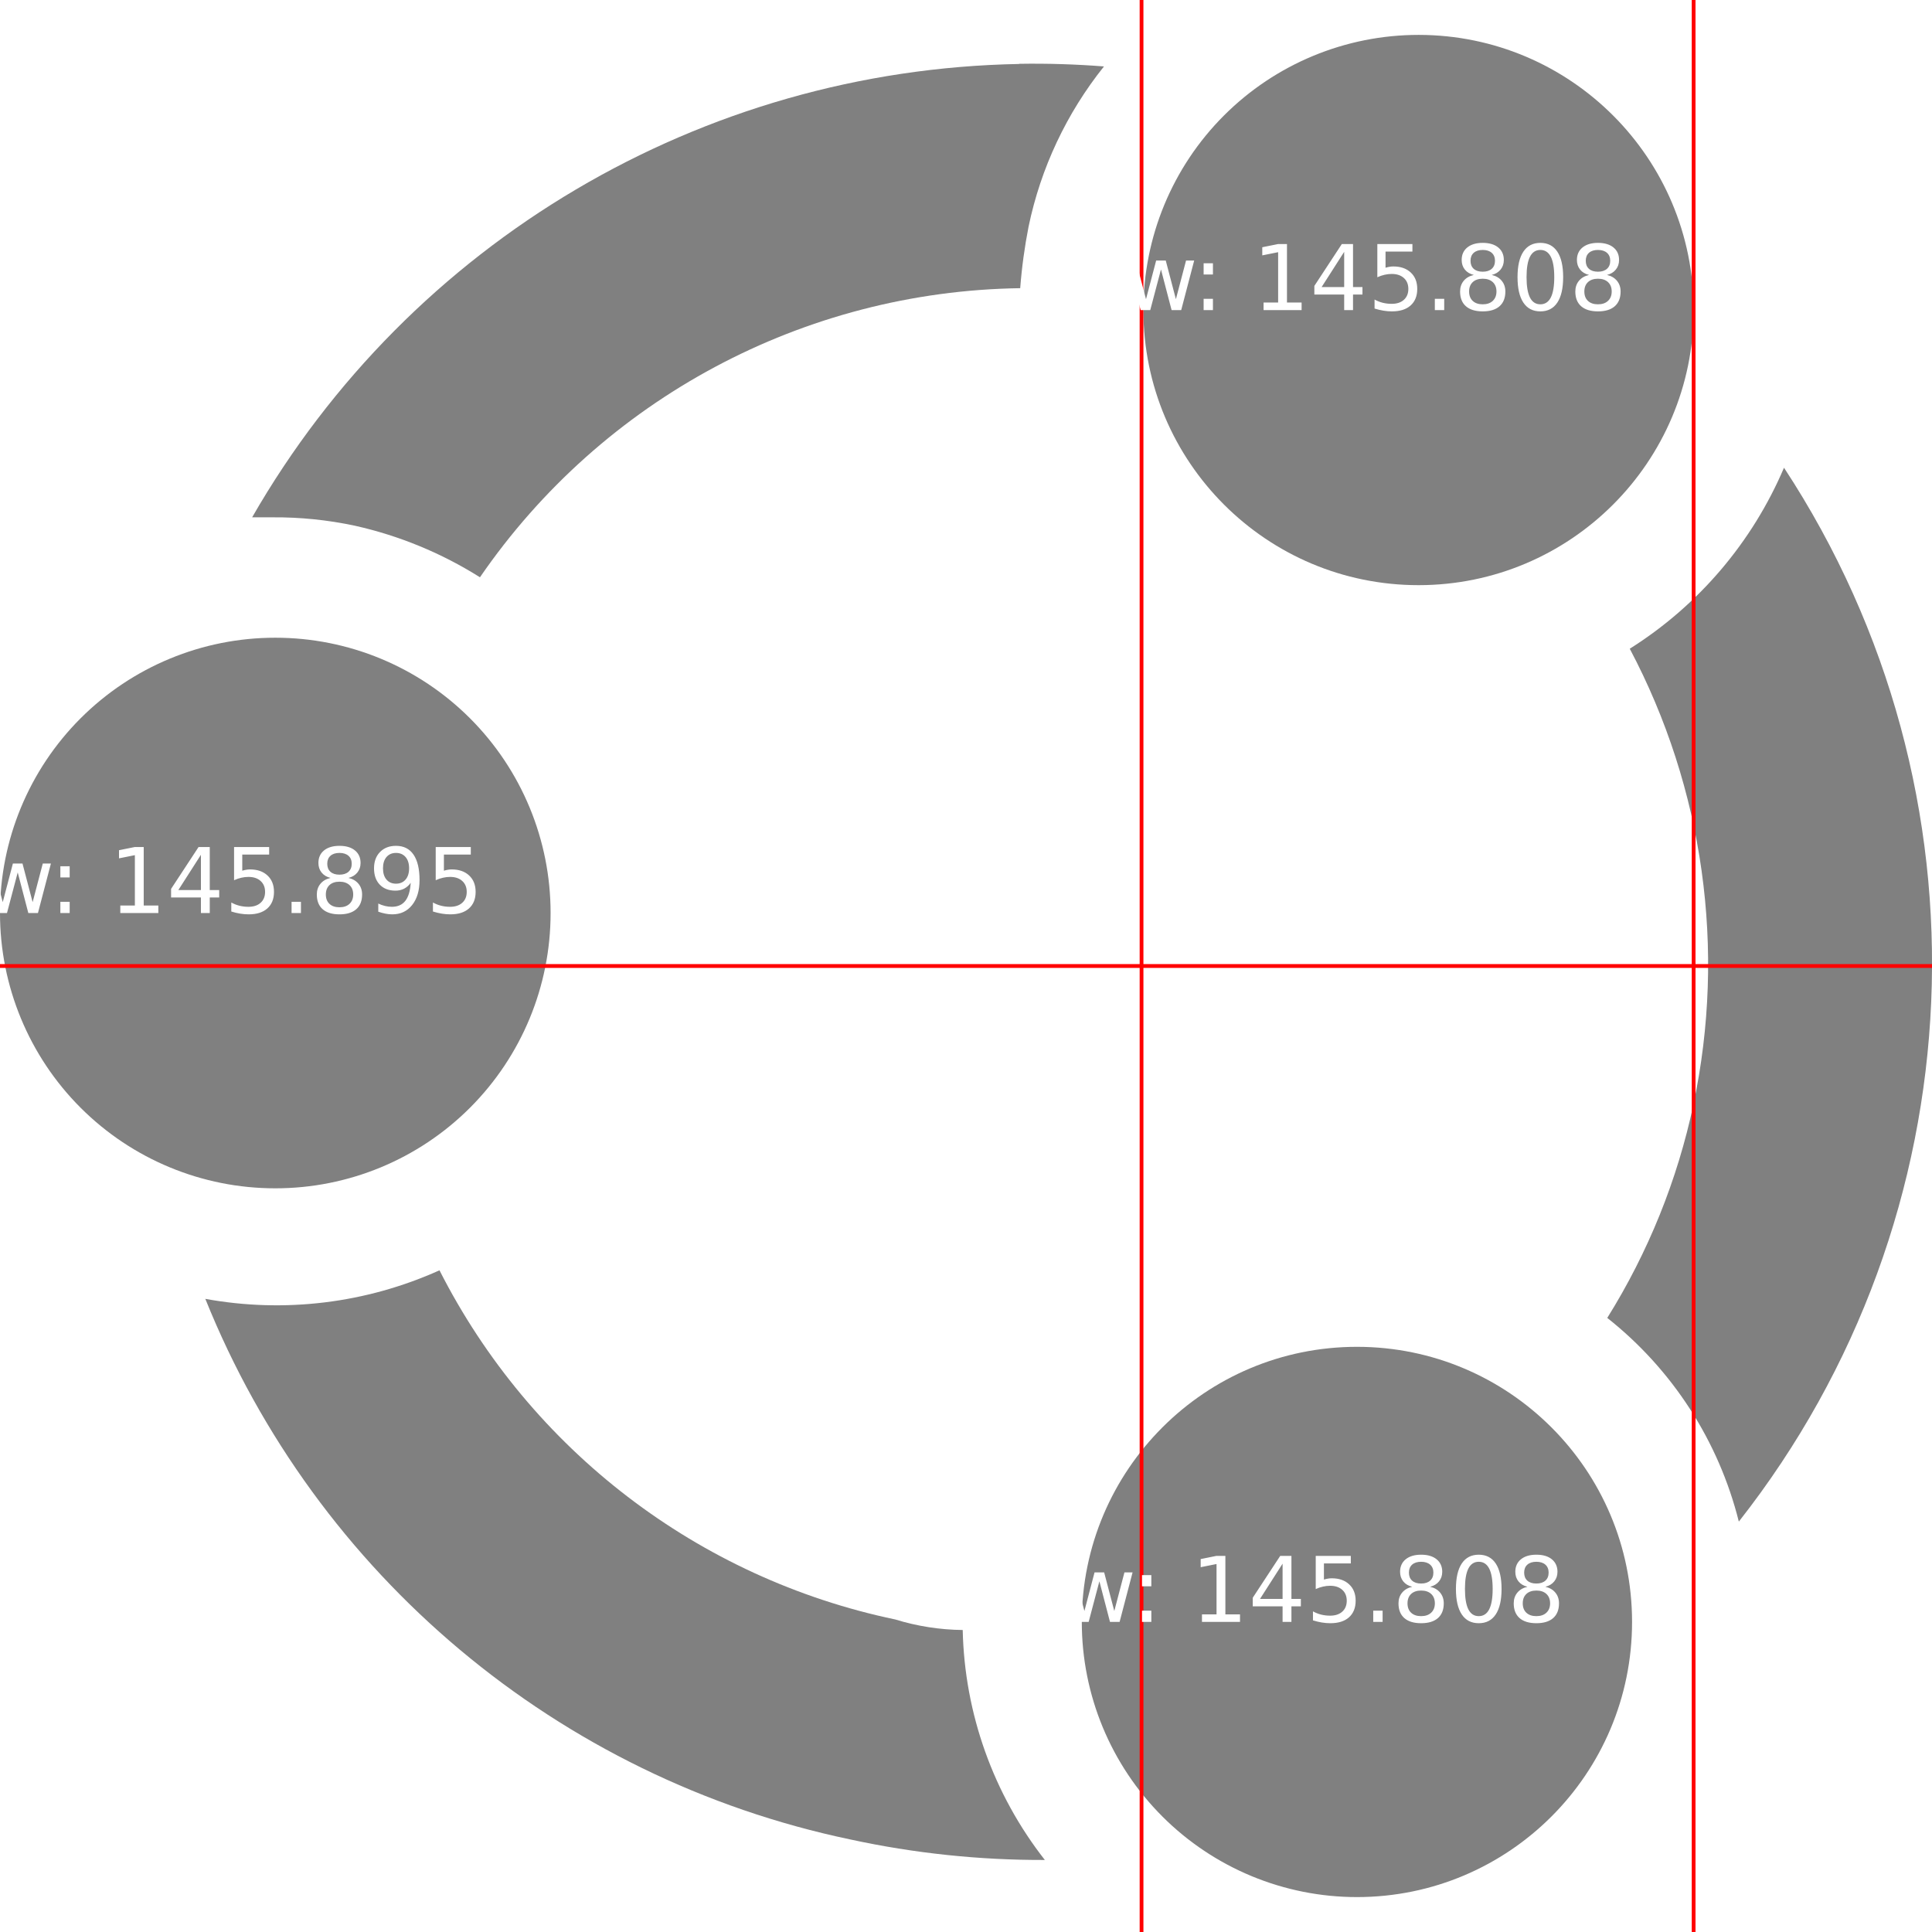
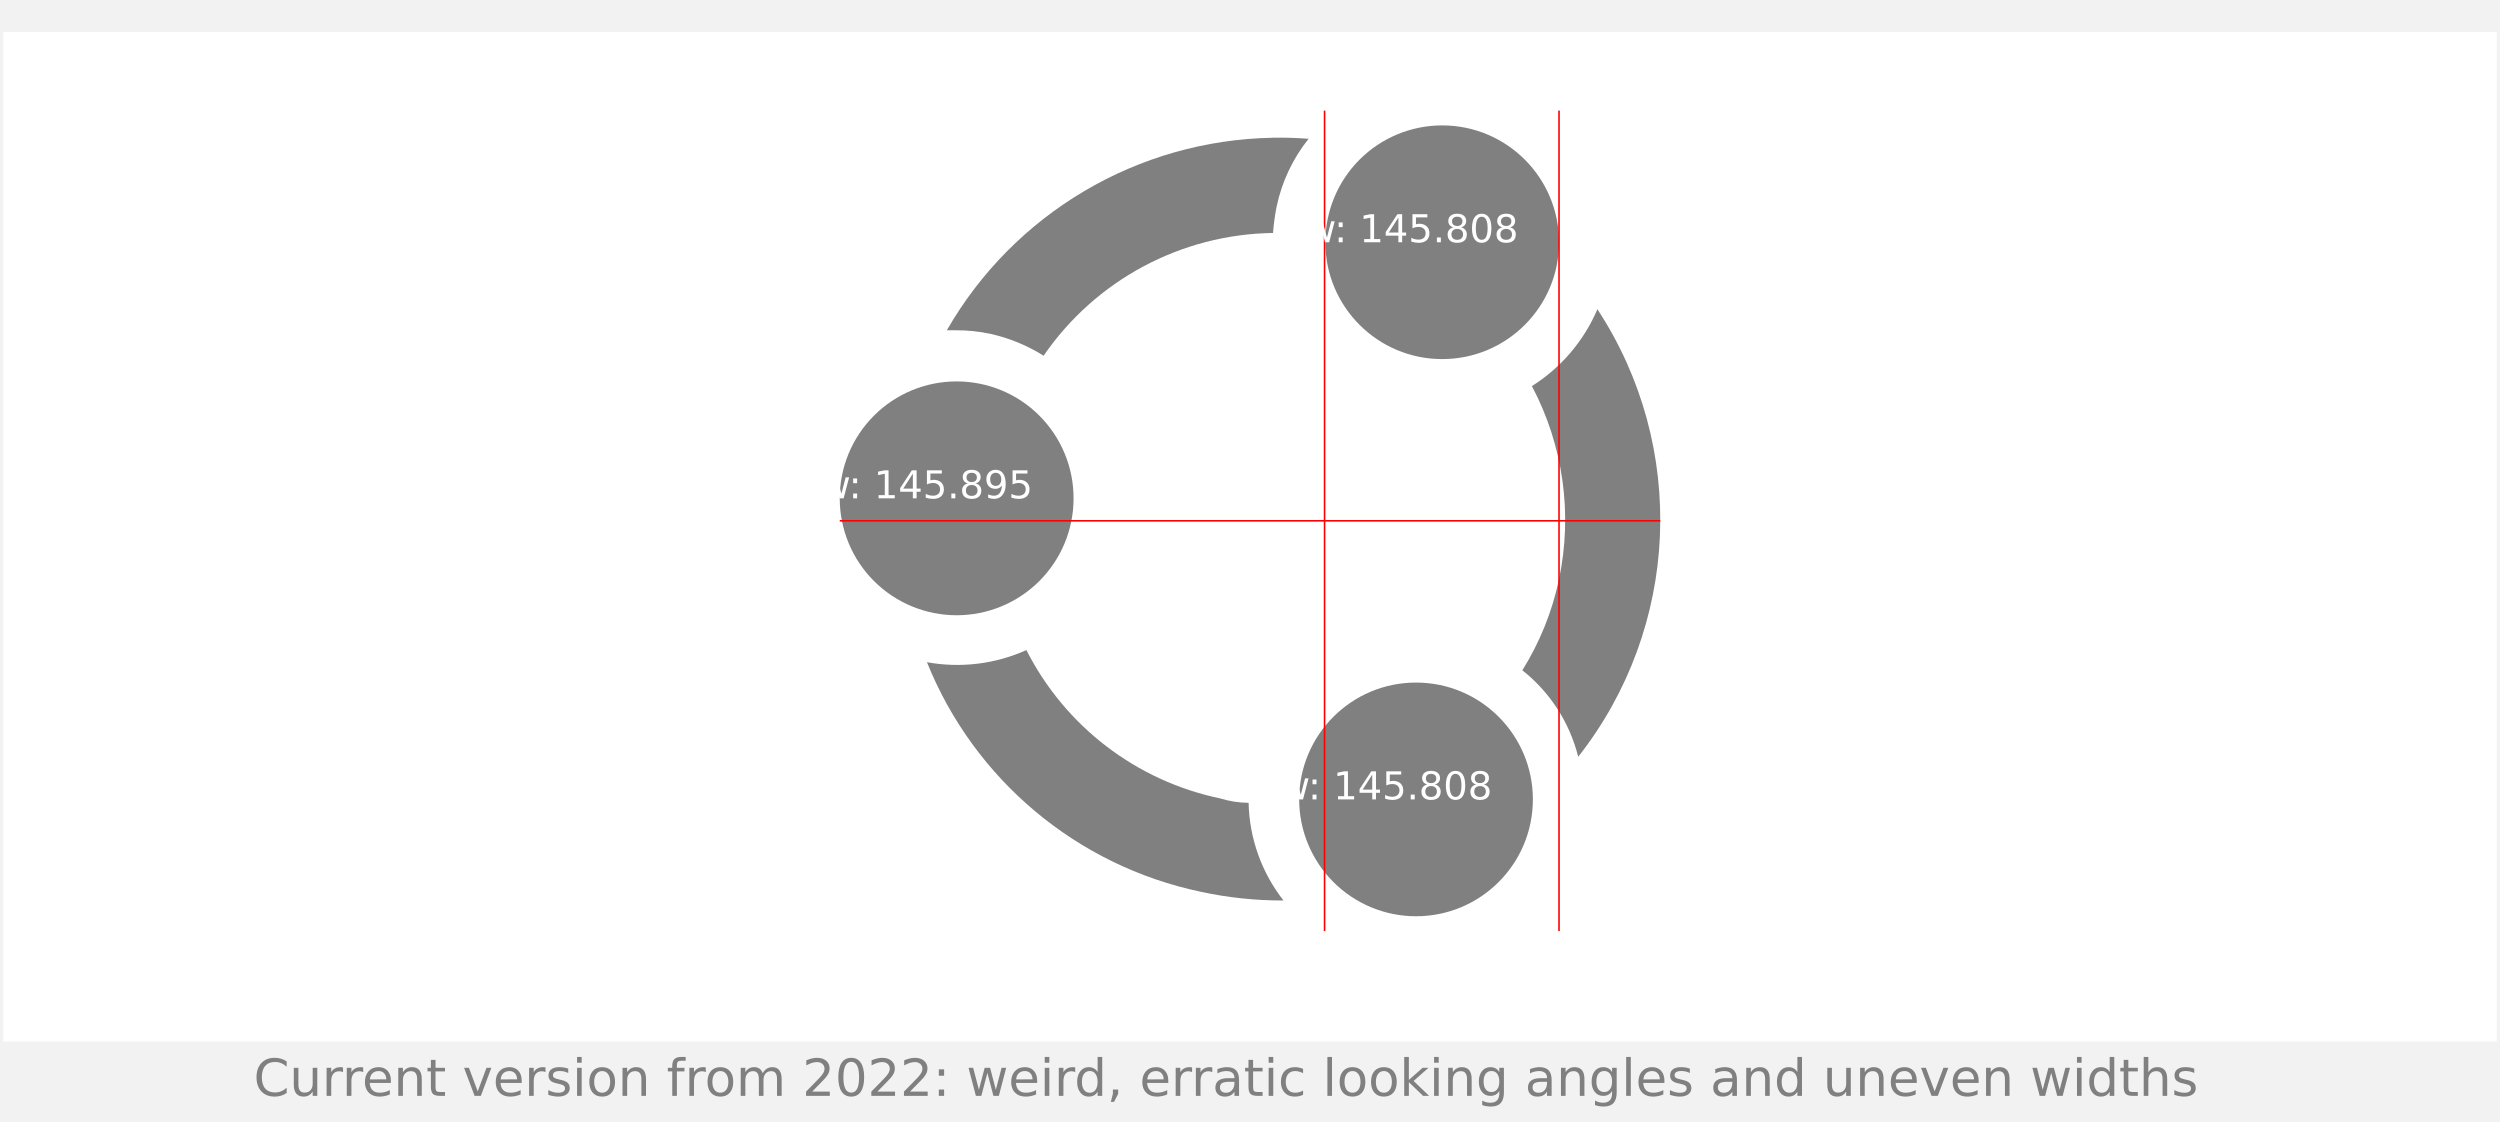
- <svg xmlns="http://www.w3.org/2000/svg" version="1.1" viewBox="0 0 512 512" id="svg6" width="512" height="512">
+ <svg xmlns="http://www.w3.org/2000/svg" version="1.1" viewBox="0 0 1560 700" id="svg6" width="1560" height="700">
  <defs id="defs6" />
-   <rect style="fill:#ffffff;stroke-linejoin:bevel;stroke:none" id="rect1" width="512" height="512" x="0" y="0" />
-   <g fill="#808080" id="g6" transform="matrix(43.52996,0,0,43.52996,-83.31632,-102.3625)" style="stroke-width:0.023">
-     <path d="M 10.176,10.551 A 1.675,1.675 0 0 1 11.85,12.225 1.675,1.675 0 0 1 10.176,13.901 1.675,1.675 0 0 1 8.5,12.225 1.675,1.675 0 0 1 10.176,10.551 Z" id="path1" style="stroke-width:0.023" />
-     <path d="m 4.59,10.086 a 4.04,4.04 0 0 0 2.775,2.125 1.445,1.445 0 0 0 0.41,0.064 2.355,2.355 0 0 0 0.5,1.4 5.5,5.5 0 0 1 -1.185,-0.125 5.435,5.435 0 0 1 -3.926,-3.291 2.415,2.415 0 0 0 1.426,-0.174 z" id="path2" style="stroke-width:0.023" />
-     <path d="M 3.59,6.234 A 1.675,1.675 0 0 1 5.266,7.91 1.675,1.675 0 0 1 3.59,9.586 1.675,1.675 0 0 1 1.914,7.91 1.675,1.675 0 0 1 3.59,6.234 Z" id="path3" style="stroke-width:0.023" />
-     <path d="M 12.775,5.199 A 5.5,5.5 0 0 1 12.5,11.615 2.29,2.29 0 0 0 11.699,10.375 4.04,4.04 0 0 0 12.224,9.074 4.11,4.11 0 0 0 11.836,6.301 2.425,2.425 0 0 0 12.775,5.199 Z" id="path4" style="stroke-width:0.023" />
-     <path d="m 8.119,2.74 a 5.5,5.5 0 0 1 0.516,0.016 2.315,2.315 0 0 0 -0.459,0.975 3.21,3.21 0 0 0 -0.051,0.375 4.06,4.06 0 0 0 -3.289,1.76 2.42,2.42 0 0 0 -0.762,-0.314 2.325,2.325 0 0 0 -0.5,-0.051 h -0.125 a 5.5,5.5 0 0 1 4.67,-2.76 z" id="path5" style="stroke-width:0.023" />
-     <path d="M 10.551,2.564 A 1.675,1.675 0 0 1 12.225,4.24 1.675,1.675 0 0 1 10.551,5.914 1.675,1.675 0 0 1 8.875,4.24 1.675,1.675 0 0 1 10.551,2.564 Z" id="path6" style="stroke-width:0.023" />
+   <rect style="fill:#ffffff;stroke:none;stroke-width:1;stroke-linejoin:bevel" id="rect1" width="1560" height="650" x="0" y="0" />
+   <g id="g9">
+     <rect style="fill:#f2f2f2;fill-opacity:1;stroke-width:0;stroke-linejoin:bevel" id="rect2" width="1560" height="50" x="0" y="650" />
+     <rect style="fill:#f2f2f2;fill-opacity:1;stroke:none;stroke-width:0;stroke-linejoin:bevel" id="rect3" width="1560" height="20" x="0" y="0" />
+     <path style="fill:none;fill-opacity:1;stroke:#f2f2f2;stroke-width:2;stroke-linejoin:bevel;stroke-dasharray:none;stroke-opacity:1" d="M 1,0 V 700" id="path9" />
+     <path style="fill:none;fill-opacity:1;stroke:#f2f2f2;stroke-width:2;stroke-linejoin:bevel;stroke-dasharray:none;stroke-opacity:1" d="M 1559,0 V 700" id="path9-7" />
  </g>
-   <path style="fill:none;stroke-width:1;stroke-linejoin:bevel;fill-opacity:1;stroke:#ff0000;stroke-opacity:1;stroke-dasharray:none" d="m 448.829,0 0,512" id="path7" />
-   <path style="fill:none;fill-opacity:1;stroke:#ff0000;stroke-width:1;stroke-linejoin:bevel;stroke-dasharray:none;stroke-opacity:1" d="M 302.521,0 V 512" id="path7-6" />
-   <path style="fill:none;fill-opacity:1;stroke:#ff0000;stroke-width:1;stroke-linejoin:bevel;stroke-dasharray:none;stroke-opacity:1" d="M 512,256 H 0" id="path8" />
-   <text xml:space="preserve" style="font-size:24px;line-height:18px;font-family:'DejaVu Sans';-inkscape-font-specification:'DejaVu Sans';text-align:center;text-anchor:middle;fill:none;fill-opacity:1;stroke:#ff0000;stroke-width:1;stroke-linejoin:bevel;stroke-dasharray:none;stroke-opacity:1" x="72.948" y="241.968" id="text9">
-     <tspan id="tspan9" x="72.948" y="241.968" style="font-size:24px;line-height:18px;fill:#ffffff;fill-opacity:1;stroke:none">w: 145.895</tspan>
+   <g id="g1-6" />
+   <text xml:space="preserve" style="font-size:32px;line-height:40px;font-family:'DejaVu Sans';-inkscape-font-specification:'DejaVu Sans';text-align:center;text-anchor:middle;fill:#f2f2f2;stroke-width:0;stroke-linejoin:bevel" x="780.25" y="683.828" id="text1">
+     <tspan id="tspan1" x="780.25" y="683.828" style="fill:#808080;fill-opacity:1">Current version from 2022: weird, erratic looking angles and uneven widths</tspan>
  </text>
-   <text xml:space="preserve" style="font-size:24px;line-height:18px;font-family:'DejaVu Sans';-inkscape-font-specification:'DejaVu Sans';text-align:center;text-anchor:middle;fill:#ffffff;fill-opacity:1;stroke:none;stroke-width:1;stroke-linejoin:bevel;stroke-dasharray:none;stroke-opacity:1" x="375.925" y="82.174" id="text10">
-     <tspan id="tspan10" x="375.925" y="82.174">w: 145.808</tspan>
-   </text>
-   <text xml:space="preserve" style="font-size:24px;line-height:18px;font-family:'DejaVu Sans';-inkscape-font-specification:'DejaVu Sans';text-align:center;text-anchor:middle;fill:#ffffff;fill-opacity:1;stroke:none;stroke-width:1;stroke-linejoin:bevel;stroke-dasharray:none;stroke-opacity:1" x="359.601" y="429.826" id="text11">
-     <tspan id="tspan11" x="359.601" y="429.826">w: 145.808</tspan>
-   </text>
+   <g id="g1" transform="translate(0,69)">
+     <g fill="#808080" id="g6" transform="matrix(43.52996,0,0,43.52996,440.6837,-102.3625)" style="stroke-width:0.023">
+       <path d="M 10.176,10.551 A 1.675,1.675 0 0 1 11.85,12.225 1.675,1.675 0 0 1 10.176,13.901 1.675,1.675 0 0 1 8.5,12.225 1.675,1.675 0 0 1 10.176,10.551 Z" id="path1" style="stroke-width:0.023" />
+       <path d="m 4.59,10.086 a 4.04,4.04 0 0 0 2.775,2.125 1.445,1.445 0 0 0 0.41,0.064 2.355,2.355 0 0 0 0.5,1.4 5.5,5.5 0 0 1 -1.185,-0.125 5.435,5.435 0 0 1 -3.926,-3.291 2.415,2.415 0 0 0 1.426,-0.174 z" id="path2" style="stroke-width:0.023" />
+       <path d="M 3.59,6.234 A 1.675,1.675 0 0 1 5.266,7.91 1.675,1.675 0 0 1 3.59,9.586 1.675,1.675 0 0 1 1.914,7.91 1.675,1.675 0 0 1 3.59,6.234 Z" id="path3" style="stroke-width:0.023" />
+       <path d="M 12.775,5.199 A 5.5,5.5 0 0 1 12.5,11.615 2.29,2.29 0 0 0 11.699,10.375 4.04,4.04 0 0 0 12.224,9.074 4.11,4.11 0 0 0 11.836,6.301 2.425,2.425 0 0 0 12.775,5.199 Z" id="path4" style="stroke-width:0.023" />
+       <path d="m 8.119,2.74 a 5.5,5.5 0 0 1 0.516,0.016 2.315,2.315 0 0 0 -0.459,0.975 3.21,3.21 0 0 0 -0.051,0.375 4.06,4.06 0 0 0 -3.289,1.76 2.42,2.42 0 0 0 -0.762,-0.314 2.325,2.325 0 0 0 -0.5,-0.051 h -0.125 a 5.5,5.5 0 0 1 4.67,-2.76 z" id="path5" style="stroke-width:0.023" />
+       <path d="M 10.551,2.564 A 1.675,1.675 0 0 1 12.225,4.24 1.675,1.675 0 0 1 10.551,5.914 1.675,1.675 0 0 1 8.875,4.24 1.675,1.675 0 0 1 10.551,2.564 Z" id="path6" style="stroke-width:0.023" />
+     </g>
+     <path style="fill:none;fill-opacity:1;stroke:#ff0000;stroke-width:1;stroke-linejoin:bevel;stroke-dasharray:none;stroke-opacity:1" d="M 972.829,0 V 512" id="path7" />
+     <path style="fill:none;fill-opacity:1;stroke:#ff0000;stroke-width:1;stroke-linejoin:bevel;stroke-dasharray:none;stroke-opacity:1" d="M 826.521,0 V 512" id="path7-6" />
+     <path style="fill:none;fill-opacity:1;stroke:#ff0000;stroke-width:1;stroke-linejoin:bevel;stroke-dasharray:none;stroke-opacity:1" d="M 1036,256 H 524" id="path8" />
+     <text xml:space="preserve" style="font-size:24px;line-height:18px;font-family:'DejaVu Sans';-inkscape-font-specification:'DejaVu Sans';text-align:center;text-anchor:middle;fill:none;fill-opacity:1;stroke:#ff0000;stroke-width:1;stroke-linejoin:bevel;stroke-dasharray:none;stroke-opacity:1" x="596.948" y="241.968" id="text9">
+       <tspan id="tspan9" x="596.948" y="241.968" style="font-size:24px;line-height:18px;fill:#ffffff;fill-opacity:1;stroke:none">w: 145.895</tspan>
+     </text>
+     <text xml:space="preserve" style="font-size:24px;line-height:18px;font-family:'DejaVu Sans';-inkscape-font-specification:'DejaVu Sans';text-align:center;text-anchor:middle;fill:#ffffff;fill-opacity:1;stroke:none;stroke-width:1;stroke-linejoin:bevel;stroke-dasharray:none;stroke-opacity:1" x="899.925" y="82.174" id="text10">
+       <tspan id="tspan10" x="899.925" y="82.174">w: 145.808</tspan>
+     </text>
+     <text xml:space="preserve" style="font-size:24px;line-height:18px;font-family:'DejaVu Sans';-inkscape-font-specification:'DejaVu Sans';text-align:center;text-anchor:middle;fill:#ffffff;fill-opacity:1;stroke:none;stroke-width:1;stroke-linejoin:bevel;stroke-dasharray:none;stroke-opacity:1" x="883.601" y="429.826" id="text11">
+       <tspan id="tspan11" x="883.601" y="429.826">w: 145.808</tspan>
+     </text>
+   </g>
</svg>
